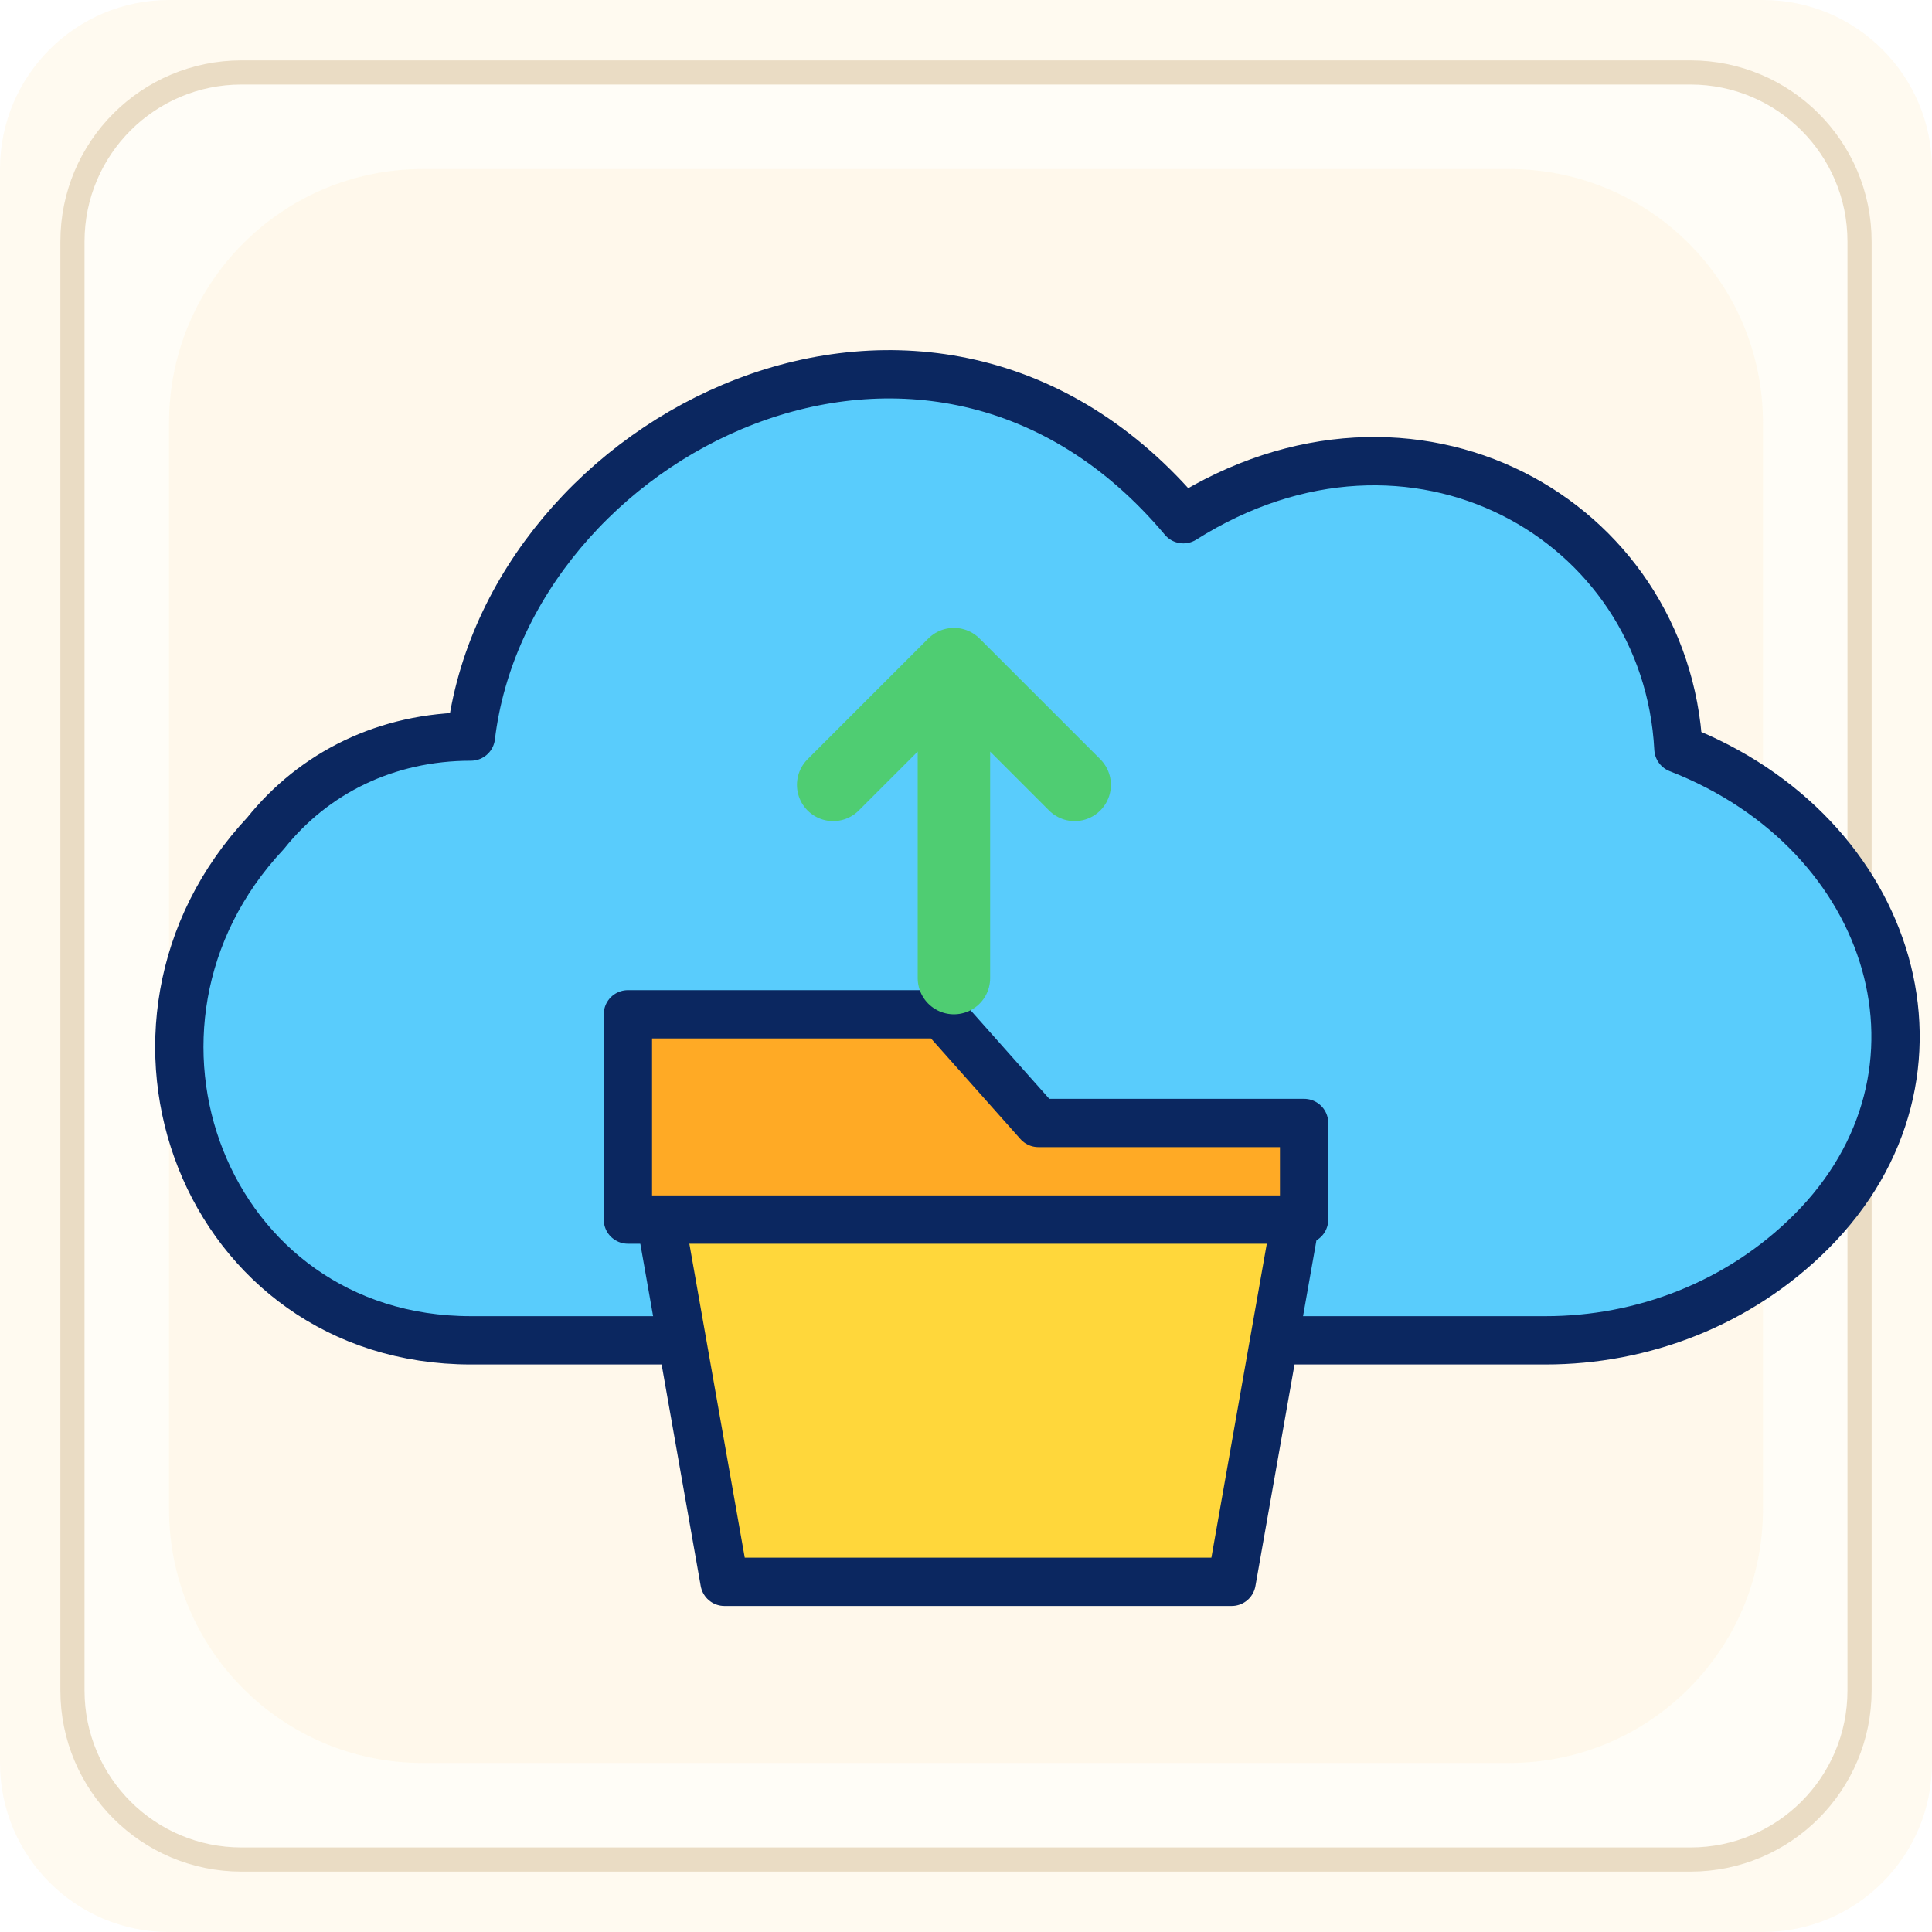
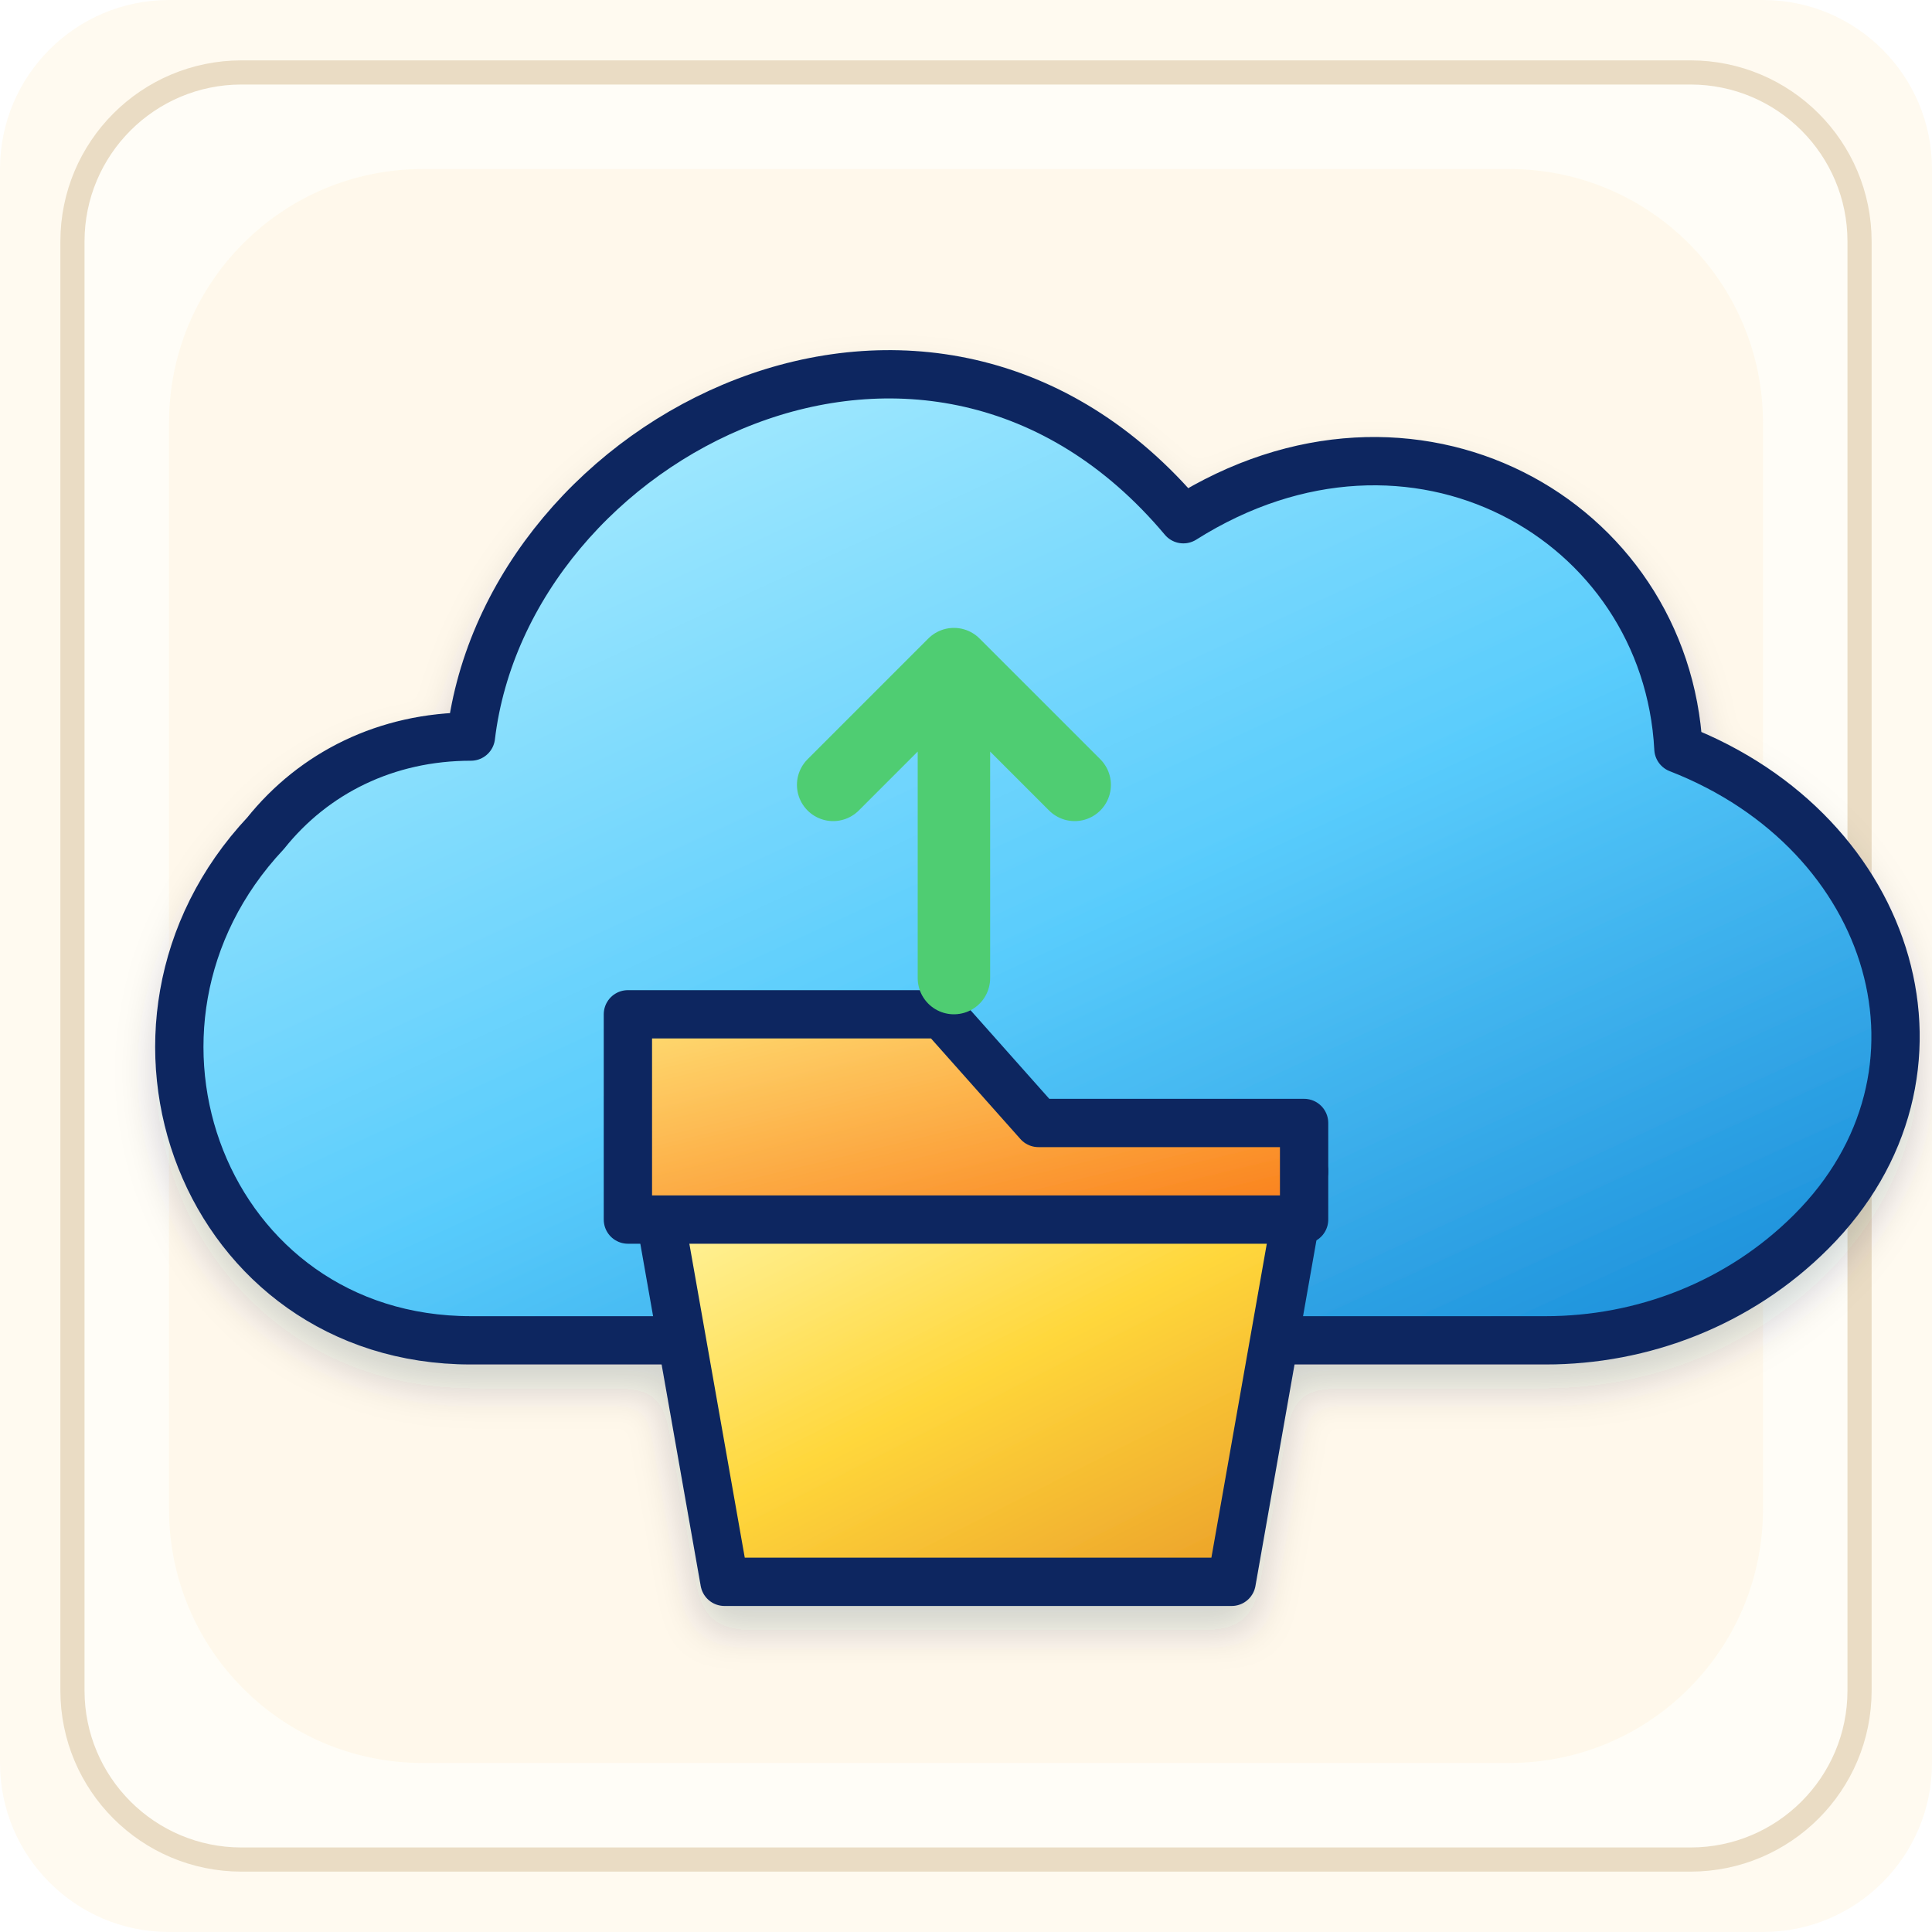
<svg xmlns="http://www.w3.org/2000/svg" width="160" height="160" viewBox="0 0 160 160" aria-hidden="true">
+   <defs>
+     <linearGradient id="gBlue" x1="0" y1="0" x2="0.85" y2="1">
+       <stop offset="0" stop-color="#7ED6FF" />
+       <stop offset=".42" stop-color="#1688EF" />
+       <stop offset="1" stop-color="#1460C9" />
+     </linearGradient>
+     <linearGradient id="gSky" x1="0" y1="0" x2="0.85" y2="1">
+       <stop offset="0" stop-color="#F0FBFF" />
+       <stop offset="1" stop-color="#85BDF9" />
+     </linearGradient>
+     <linearGradient id="gCyan" x1="0" y1="0" x2=".8" y2="1">
+       <stop offset="0" stop-color="#BCF3FF" />
+       <stop offset=".6" stop-color="#59CCFC" />
+       <stop offset="1" stop-color="#2195DD" />
+     </linearGradient>
+     <linearGradient id="gYellow" x1="0" y1="0" x2=".8" y2="1">
+       <stop offset="0" stop-color="#FFF8AD" />
+       <stop offset=".55" stop-color="#FFD73B" />
+       <stop offset="1" stop-color="#EDA52B" />
+     </linearGradient>
+     <linearGradient id="gOrange" x1="0" y1="0" x2=".8" y2="1">
+       <stop offset="0" stop-color="#FFDE74" />
+       <stop offset="1" stop-color="#FA8520" />
+     </linearGradient>
+     <linearGradient id="gGreen" x1="0" y1="0" x2=".8" y2="1">
+       <stop offset="0" stop-color="#B4F5A8" />
+       <stop offset=".5" stop-color="#4FCD72" />
+       <stop offset="1" stop-color="#259B63" />
+     </linearGradient>
+     <linearGradient id="gRed" x1="0" y1="0" x2=".8" y2="1">
+       <stop offset="0" stop-color="#FFA085" />
+       <stop offset="1" stop-color="#E64252" />
+     </linearGradient>
+     <filter id="softShadow" x="-20%" y="-20%" width="140%" height="150%">
+       <feDropShadow dx="0" dy="2" stdDeviation="1.6" flood-color="#142C50" flood-opacity=".18" />
+     </filter>
+   </defs>
  <rect width="160" height="160" rx="14" fill="#FFFAF0" />
  <rect x="6" y="6" width="148" height="148" rx="14" fill="#FFFDF7" stroke="#EADCC4" stroke-width="2" />
  <rect x="14" y="14" width="132" height="132" rx="21" fill="#FFF7E5" opacity=".7" />
-   <g stroke="#0B2760" stroke-width="4" stroke-linejoin="round" stroke-linecap="round">
-     <path d="M39 111c-22 0-32-26-17-42 4-5 10-8 17-8 3-25 38-43 59-18 19-12 40 0 41 19 18 7 24 27 11 40-6 6-14 9-22 9Z" fill="#59CCFC" />
-     <path d="M54 97h54l-6 34H60Z" fill="#FFD73B" />
-     <path d="M52 84h26l8 9h22v8H52Z" fill="#FFAA25" />
+   <g filter="url(#softShadow)" stroke="#0B2760" stroke-width="4" stroke-linejoin="round" stroke-linecap="round">
+     <path d="M39 111c-22 0-32-26-17-42 4-5 10-8 17-8 3-25 38-43 59-18 19-12 40 0 41 19 18 7 24 27 11 40-6 6-14 9-22 9Z" fill="url(#gCyan)" />
+     <path d="M54 97h54l-6 34H60Z" fill="url(#gYellow)" />
+     <path d="M52 84h26l8 9h22v8H52Z" fill="url(#gOrange)" />
    <path d="M79 81V55m0 0-10 10m10-10 10 10" fill="none" stroke="#4FCD72" stroke-width="6" />
  </g>
</svg>
